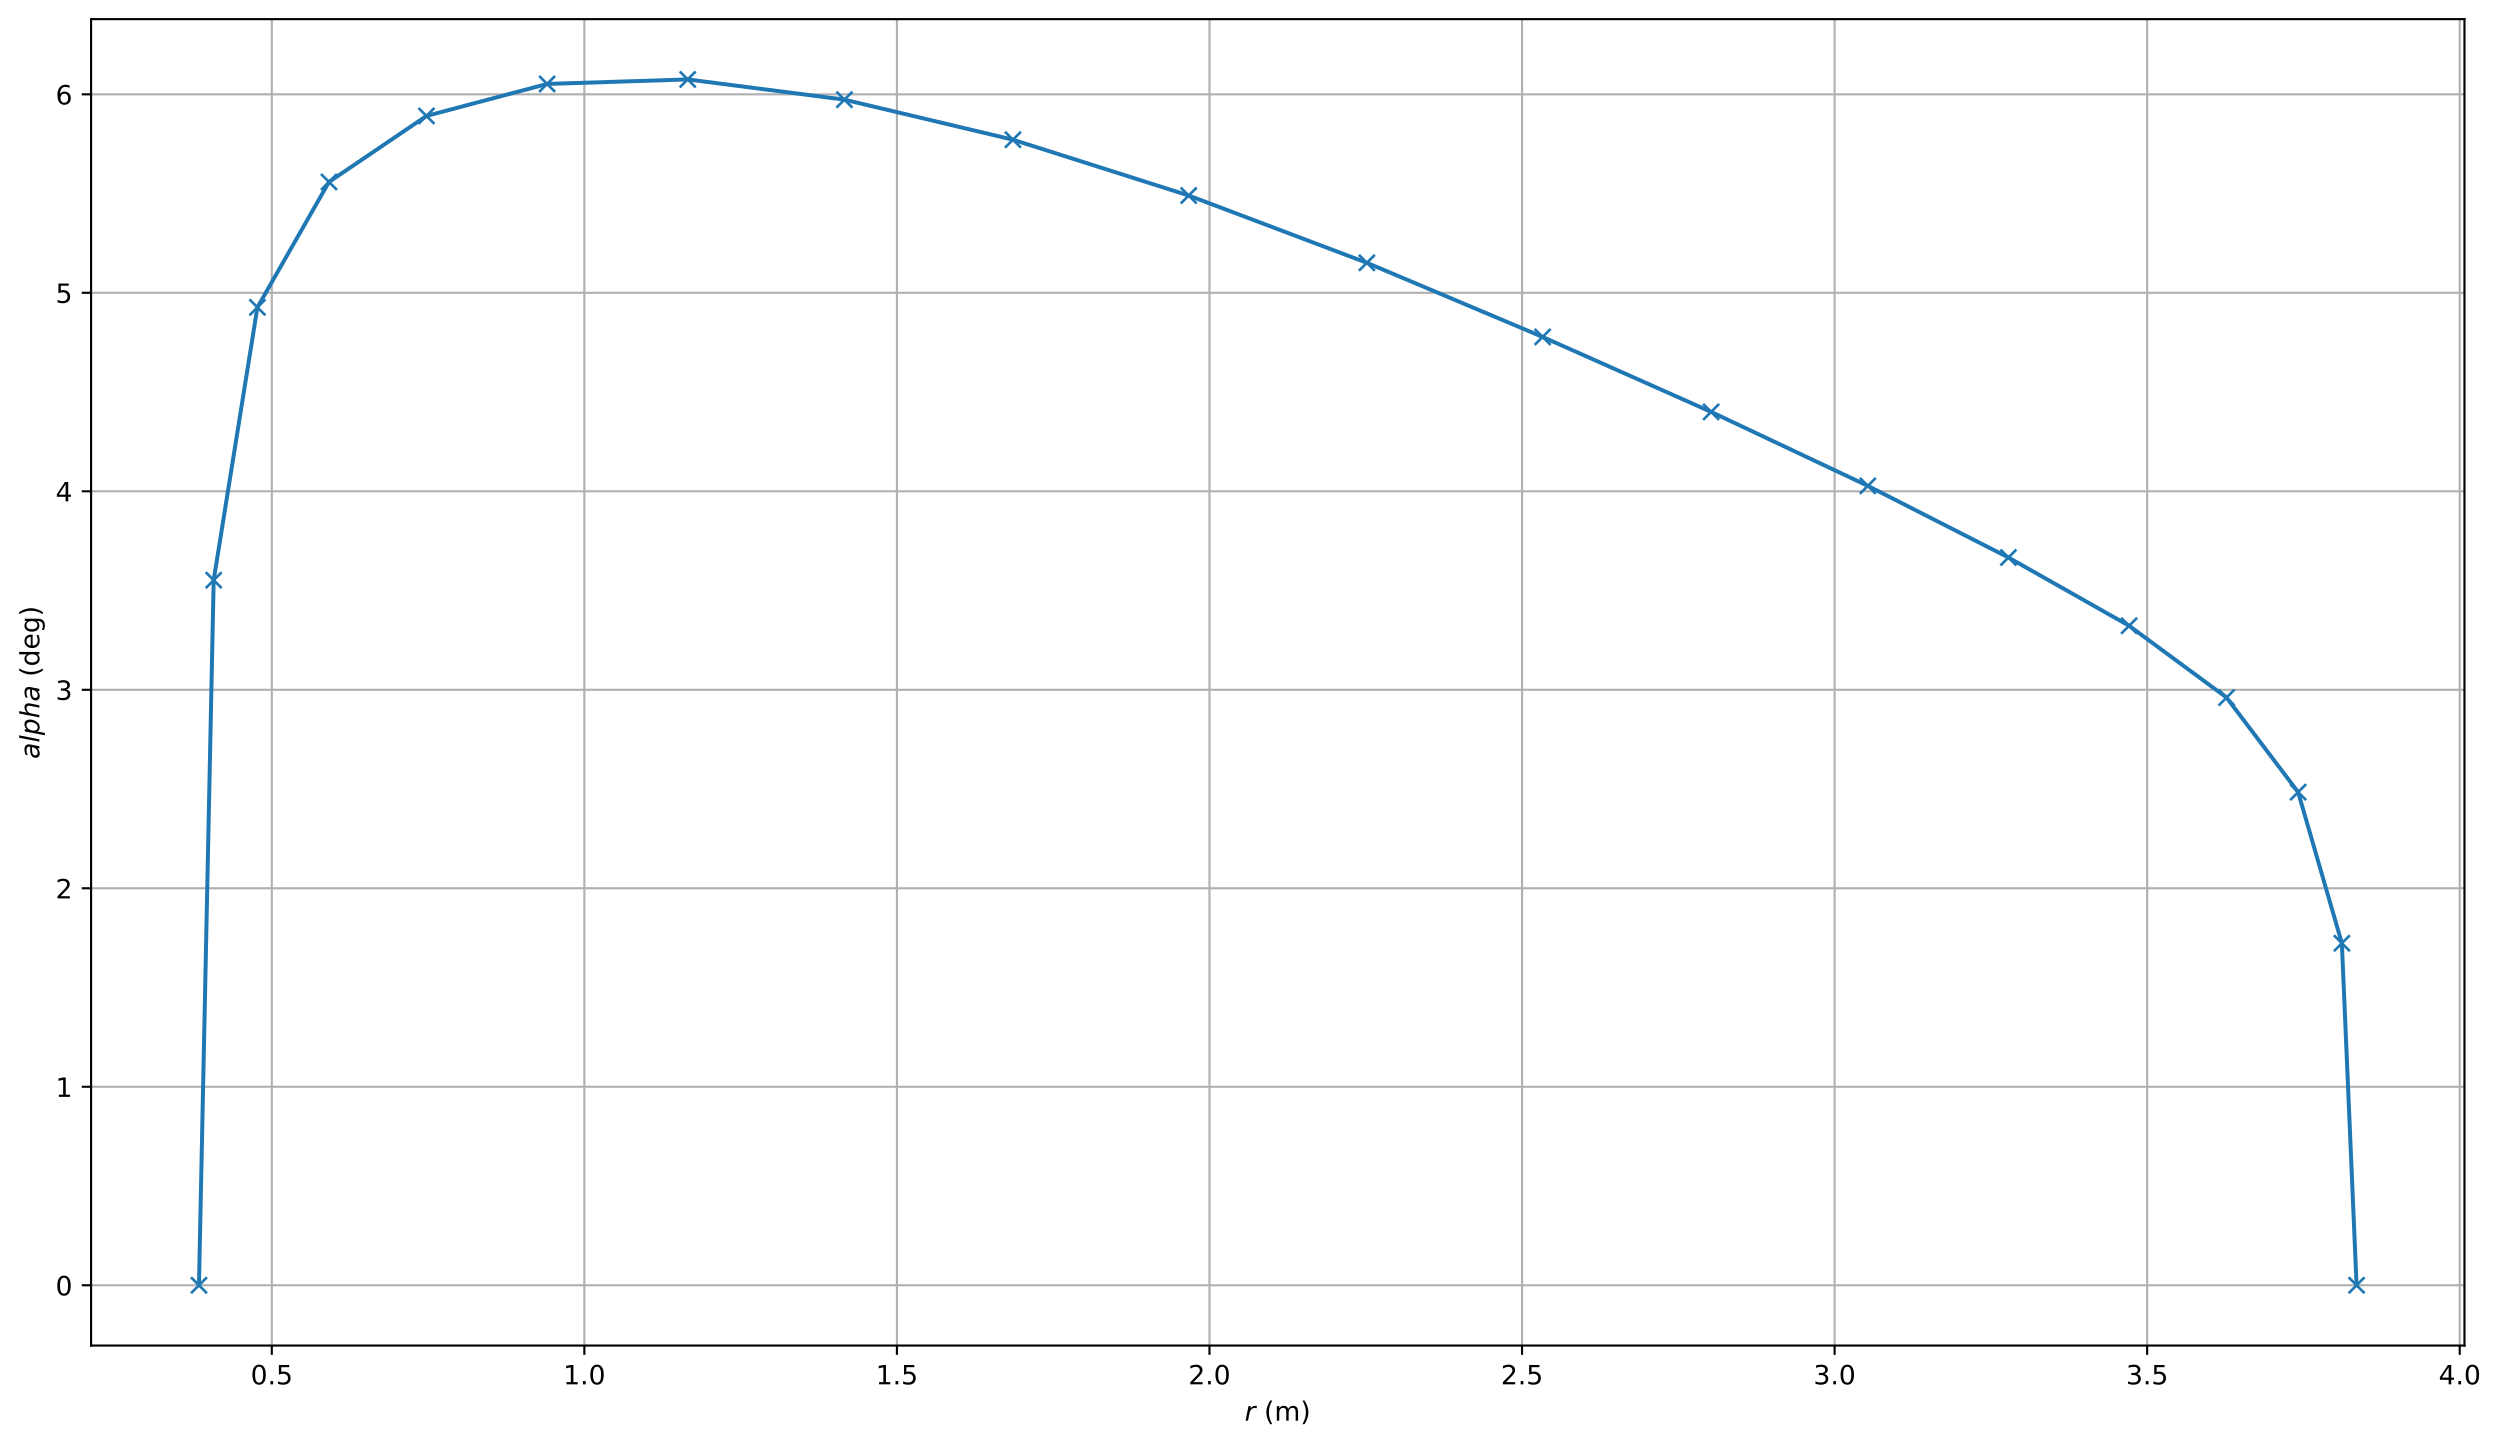
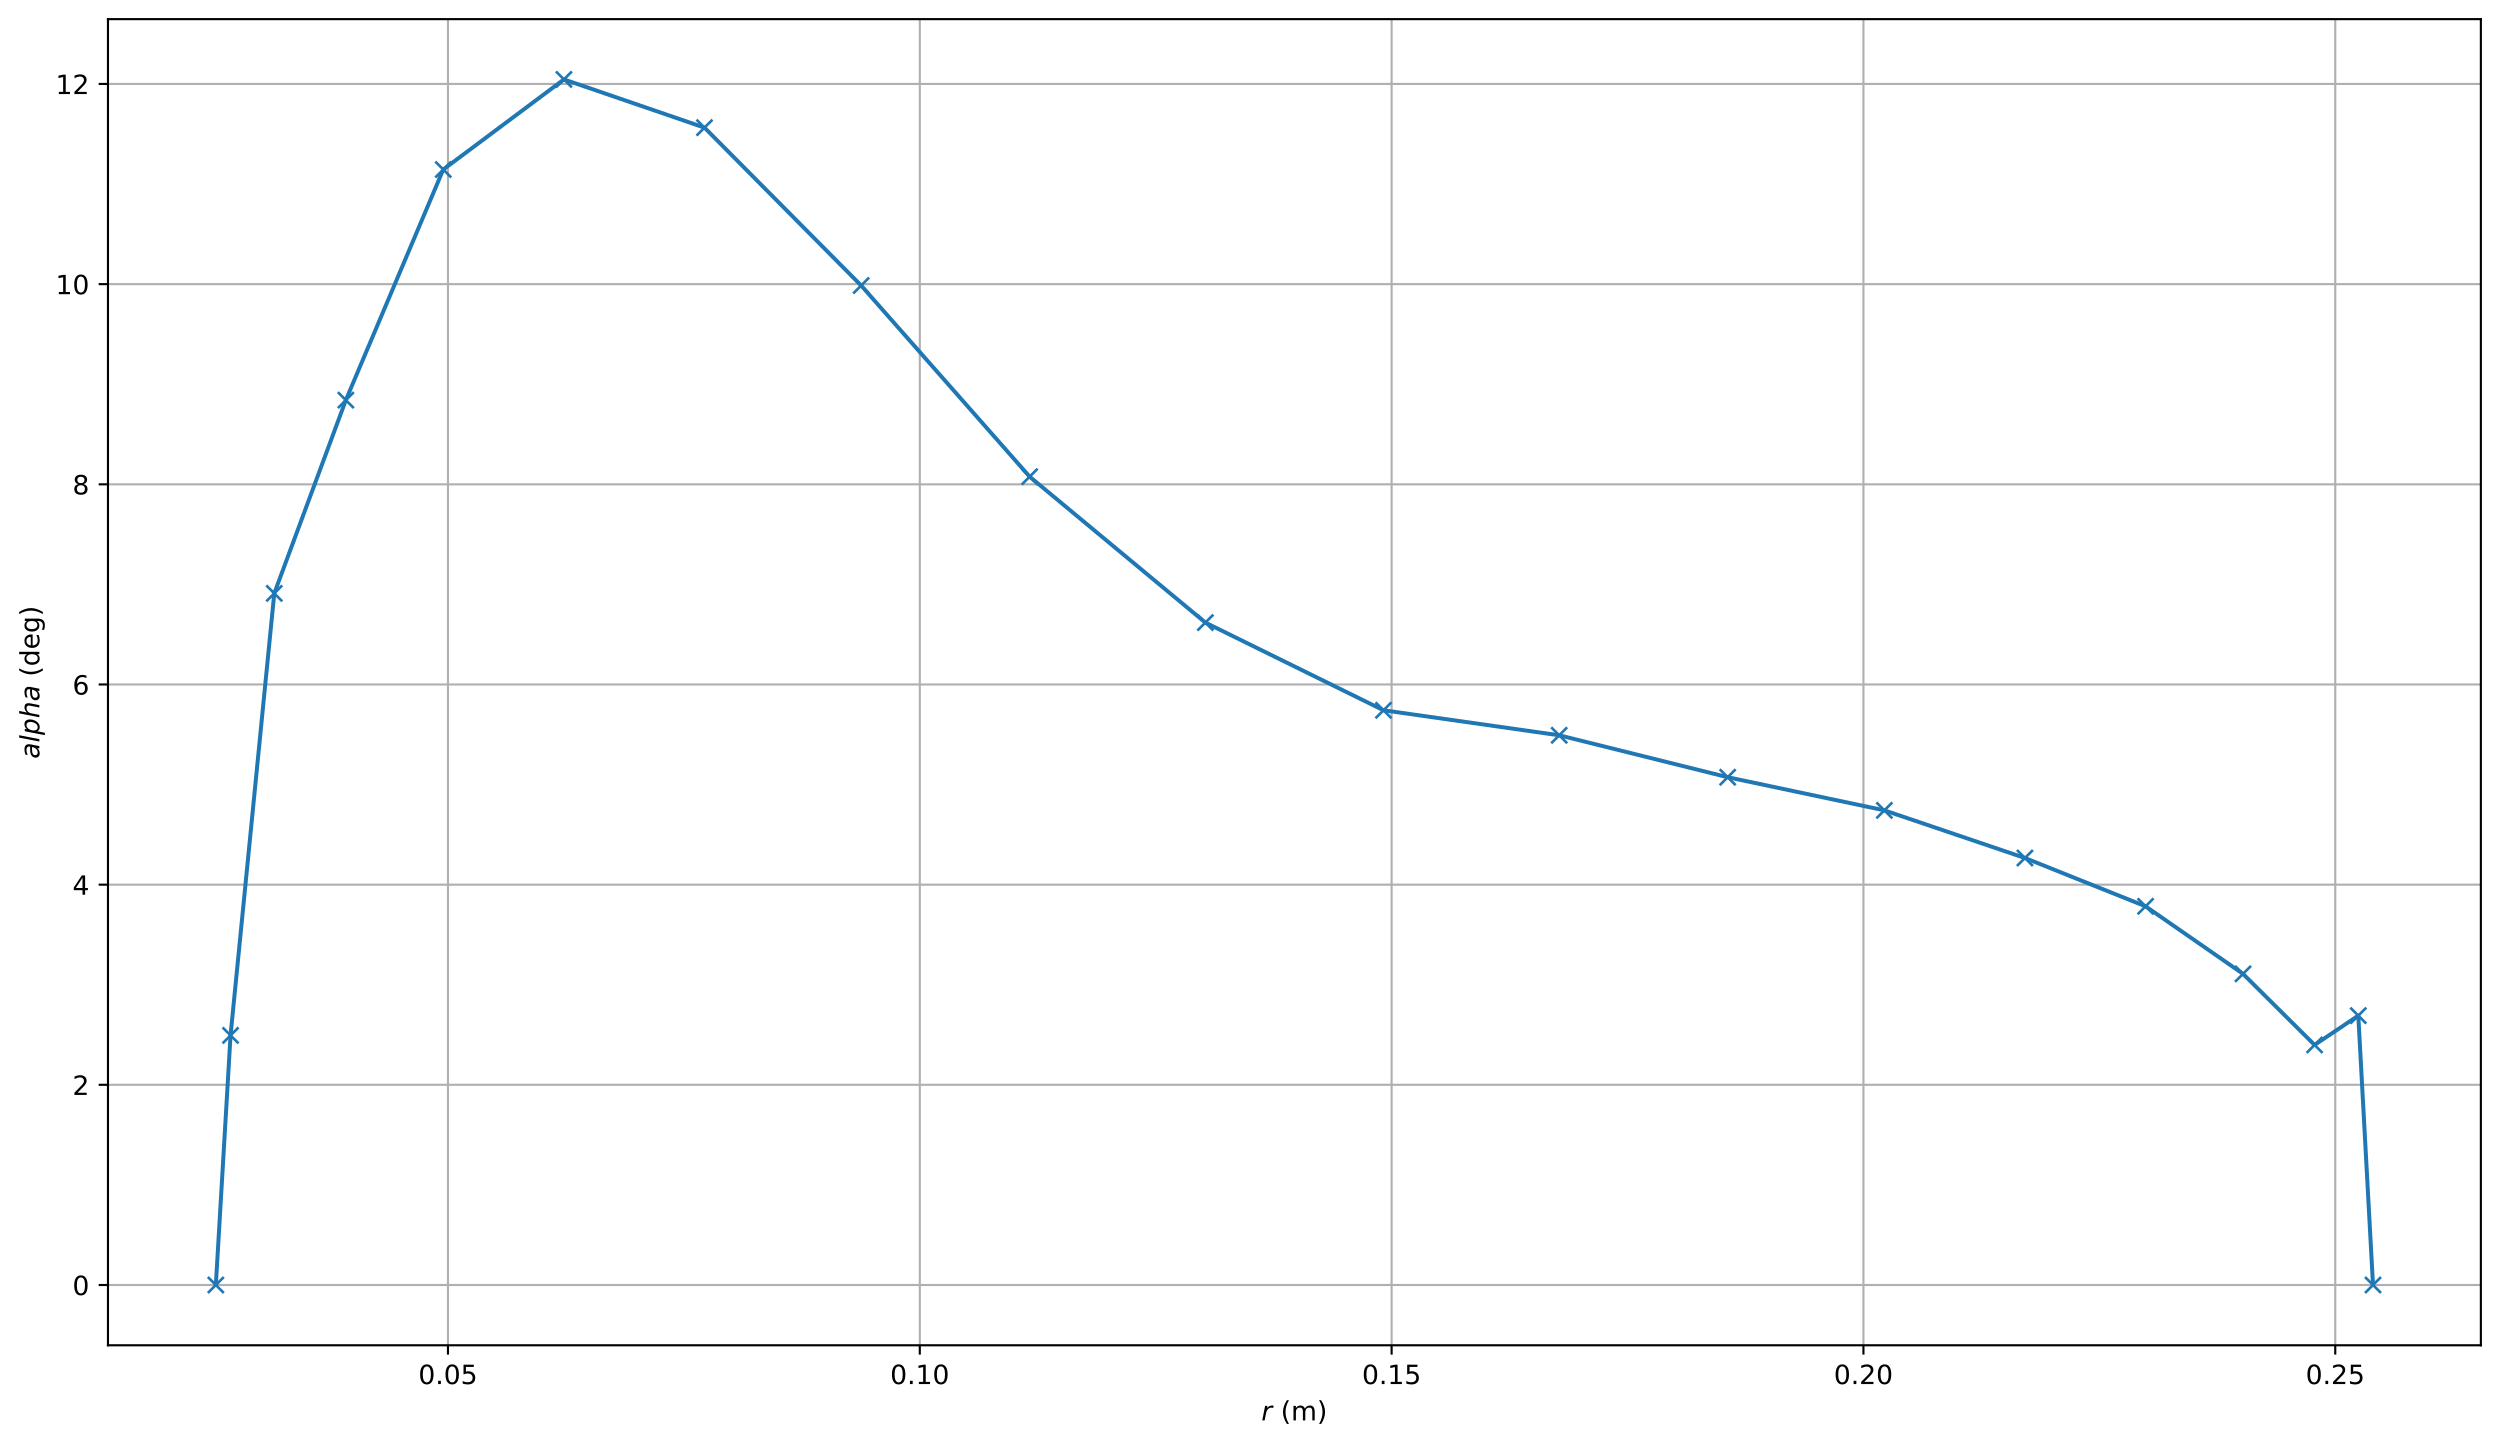
- <svg xmlns="http://www.w3.org/2000/svg" xmlns:xlink="http://www.w3.org/1999/xlink" width="940.433pt" height="543.716pt" viewBox="0 0 940.433 543.716" version="1.1">
+ <svg xmlns="http://www.w3.org/2000/svg" xmlns:xlink="http://www.w3.org/1999/xlink" width="940.625pt" height="543.716pt" viewBox="0 0 940.625 543.716" version="1.1">
  <defs>
    <style type="text/css">*{stroke-linejoin: round; stroke-linecap: butt}</style>
  </defs>
  <g id="figure_1">
    <g id="patch_1">
-       <path d="M 0 543.716  L 940.433 543.716  L 940.433 0  L 0 0  L 0 543.716  z " style="fill: none" />
+       <path d="M 0 543.716  L 940.625 543.716  L 940.625 0  L 0 0  L 0 543.716  z " style="fill: none" />
    </g>
    <g id="axes_1">
      <g id="patch_2">
-         <path d="M 34.263 506.16  L 927.062 506.16  L 927.062 7.2  L 34.263 7.2  L 34.263 506.16  z " style="fill: none" />
+         <path d="M 40.625 506.16  L 933.425 506.16  L 933.425 7.2  L 40.625 7.2  L 40.625 506.16  z " style="fill: none" />
      </g>
      <g id="matplotlib.axis_1">
        <g id="xtick_1">
          <g id="line2d_1">
-             <path d="M 102.24 506.16  L 102.24 7.2  " clip-path="url(#p310298eb0e)" style="fill: none; stroke: #b0b0b0; stroke-width: 0.8; stroke-linecap: square" />
+             <path d="M 168.548 506.16  L 168.548 7.2  " clip-path="url(#pba6131709f)" style="fill: none; stroke: #b0b0b0; stroke-width: 0.8; stroke-linecap: square" />
          </g>
          <g id="line2d_2">
            <defs>
-               <path id="mc822ab3783" d="M 0 0  L 0 3.5  " style="stroke: #000000; stroke-width: 0.8" />
+               <path id="m67dbe58f66" d="M 0 0  L 0 3.5  " style="stroke: #000000; stroke-width: 0.8" />
            </defs>
            <g>
-               <use xlink:href="#mc822ab3783" x="102.24" y="506.16" style="stroke: #000000; stroke-width: 0.8" />
+               <use xlink:href="#m67dbe58f66" x="168.548" y="506.16" style="stroke: #000000; stroke-width: 0.8" />
            </g>
          </g>
          <g id="text_1">
-             <g transform="translate(94.28827 520.7584) scale(0.1 -0.1)">
+             <g transform="translate(157.4155 520.7584) scale(0.1 -0.1)">
              <defs>
                <path id="DejaVuSans-30" d="M 2034 4250  Q 1547 4250 1301 3770  Q 1056 3291 1056 2328  Q 1056 1369 1301 889  Q 1547 409 2034 409  Q 2525 409 2770 889  Q 3016 1369 3016 2328  Q 3016 3291 2770 3770  Q 2525 4250 2034 4250  z M 2034 4750  Q 2819 4750 3233 4129  Q 3647 3509 3647 2328  Q 3647 1150 3233 529  Q 2819 -91 2034 -91  Q 1250 -91 836 529  Q 422 1150 422 2328  Q 422 3509 836 4129  Q 1250 4750 2034 4750  z " transform="scale(0.015625)" />
                <path id="DejaVuSans-2e" d="M 684 794  L 1344 794  L 1344 0  L 684 0  L 684 794  z " transform="scale(0.015625)" />
                <path id="DejaVuSans-35" d="M 691 4666  L 3169 4666  L 3169 4134  L 1269 4134  L 1269 2991  Q 1406 3038 1543 3061  Q 1681 3084 1819 3084  Q 2600 3084 3056 2656  Q 3513 2228 3513 1497  Q 3513 744 3044 326  Q 2575 -91 1722 -91  Q 1428 -91 1123 -41  Q 819 9 494 109  L 494 744  Q 775 591 1075 516  Q 1375 441 1709 441  Q 2250 441 2565 725  Q 2881 1009 2881 1497  Q 2881 1984 2565 2268  Q 2250 2553 1709 2553  Q 1456 2553 1204 2497  Q 953 2441 691 2322  L 691 4666  z " transform="scale(0.015625)" />
              </defs>
              <use xlink:href="#DejaVuSans-30" />
              <use xlink:href="#DejaVuSans-2e" transform="translate(63.62305 0)" />
-               <use xlink:href="#DejaVuSans-35" transform="translate(95.41016 0)" />
+               <use xlink:href="#DejaVuSans-30" transform="translate(95.41016 0)" />
+               <use xlink:href="#DejaVuSans-35" transform="translate(159.0332 0)" />
            </g>
          </g>
        </g>
        <g id="xtick_2">
          <g id="line2d_3">
-             <path d="M 219.817 506.16  L 219.817 7.2  " clip-path="url(#p310298eb0e)" style="fill: none; stroke: #b0b0b0; stroke-width: 0.8; stroke-linecap: square" />
+             <path d="M 346.072 506.16  L 346.072 7.2  " clip-path="url(#pba6131709f)" style="fill: none; stroke: #b0b0b0; stroke-width: 0.8; stroke-linecap: square" />
          </g>
          <g id="line2d_4">
            <g>
-               <use xlink:href="#mc822ab3783" x="219.817" y="506.16" style="stroke: #000000; stroke-width: 0.8" />
+               <use xlink:href="#m67dbe58f66" x="346.072" y="506.16" style="stroke: #000000; stroke-width: 0.8" />
            </g>
          </g>
          <g id="text_2">
-             <g transform="translate(211.8656 520.7584) scale(0.1 -0.1)">
+             <g transform="translate(334.9387 520.7584) scale(0.1 -0.1)">
              <defs>
                <path id="DejaVuSans-31" d="M 794 531  L 1825 531  L 1825 4091  L 703 3866  L 703 4441  L 1819 4666  L 2450 4666  L 2450 531  L 3481 531  L 3481 0  L 794 0  L 794 531  z " transform="scale(0.015625)" />
              </defs>
-               <use xlink:href="#DejaVuSans-31" />
-               <use xlink:href="#DejaVuSans-2e" transform="translate(63.62305 0)" />
-               <use xlink:href="#DejaVuSans-30" transform="translate(95.41016 0)" />
+               <use xlink:href="#DejaVuSans-30" />
+               <use xlink:href="#DejaVuSans-2e" transform="translate(63.62305 0)" />
+               <use xlink:href="#DejaVuSans-31" transform="translate(95.41016 0)" />
+               <use xlink:href="#DejaVuSans-30" transform="translate(159.0332 0)" />
            </g>
          </g>
        </g>
        <g id="xtick_3">
          <g id="line2d_5">
-             <path d="M 337.395 506.16  L 337.395 7.2  " clip-path="url(#p310298eb0e)" style="fill: none; stroke: #b0b0b0; stroke-width: 0.8; stroke-linecap: square" />
+             <path d="M 523.595 506.16  L 523.595 7.2  " clip-path="url(#pba6131709f)" style="fill: none; stroke: #b0b0b0; stroke-width: 0.8; stroke-linecap: square" />
          </g>
          <g id="line2d_6">
            <g>
-               <use xlink:href="#mc822ab3783" x="337.395" y="506.16" style="stroke: #000000; stroke-width: 0.8" />
+               <use xlink:href="#m67dbe58f66" x="523.595" y="506.16" style="stroke: #000000; stroke-width: 0.8" />
            </g>
          </g>
          <g id="text_3">
-             <g transform="translate(329.443 520.7584) scale(0.1 -0.1)">
-               <use xlink:href="#DejaVuSans-31" />
-               <use xlink:href="#DejaVuSans-2e" transform="translate(63.62305 0)" />
-               <use xlink:href="#DejaVuSans-35" transform="translate(95.41016 0)" />
+             <g transform="translate(512.462 520.7584) scale(0.1 -0.1)">
+               <use xlink:href="#DejaVuSans-30" />
+               <use xlink:href="#DejaVuSans-2e" transform="translate(63.62305 0)" />
+               <use xlink:href="#DejaVuSans-31" transform="translate(95.41016 0)" />
+               <use xlink:href="#DejaVuSans-35" transform="translate(159.0332 0)" />
            </g>
          </g>
        </g>
        <g id="xtick_4">
          <g id="line2d_7">
-             <path d="M 454.972 506.16  L 454.972 7.2  " clip-path="url(#p310298eb0e)" style="fill: none; stroke: #b0b0b0; stroke-width: 0.8; stroke-linecap: square" />
+             <path d="M 701.118 506.16  L 701.118 7.2  " clip-path="url(#pba6131709f)" style="fill: none; stroke: #b0b0b0; stroke-width: 0.8; stroke-linecap: square" />
          </g>
          <g id="line2d_8">
            <g>
-               <use xlink:href="#mc822ab3783" x="454.972" y="506.16" style="stroke: #000000; stroke-width: 0.8" />
+               <use xlink:href="#m67dbe58f66" x="701.118" y="506.16" style="stroke: #000000; stroke-width: 0.8" />
            </g>
          </g>
          <g id="text_4">
-             <g transform="translate(447.0203 520.7584) scale(0.1 -0.1)">
+             <g transform="translate(689.9852 520.7584) scale(0.1 -0.1)">
              <defs>
                <path id="DejaVuSans-32" d="M 1228 531  L 3431 531  L 3431 0  L 469 0  L 469 531  Q 828 903 1448 1529  Q 2069 2156 2228 2338  Q 2531 2678 2651 2914  Q 2772 3150 2772 3378  Q 2772 3750 2511 3984  Q 2250 4219 1831 4219  Q 1534 4219 1204 4116  Q 875 4013 500 3803  L 500 4441  Q 881 4594 1212 4672  Q 1544 4750 1819 4750  Q 2544 4750 2975 4387  Q 3406 4025 3406 3419  Q 3406 3131 3298 2873  Q 3191 2616 2906 2266  Q 2828 2175 2409 1742  Q 1991 1309 1228 531  z " transform="scale(0.015625)" />
              </defs>
-               <use xlink:href="#DejaVuSans-32" />
-               <use xlink:href="#DejaVuSans-2e" transform="translate(63.62305 0)" />
-               <use xlink:href="#DejaVuSans-30" transform="translate(95.41016 0)" />
+               <use xlink:href="#DejaVuSans-30" />
+               <use xlink:href="#DejaVuSans-2e" transform="translate(63.62305 0)" />
+               <use xlink:href="#DejaVuSans-32" transform="translate(95.41016 0)" />
+               <use xlink:href="#DejaVuSans-30" transform="translate(159.0332 0)" />
            </g>
          </g>
        </g>
        <g id="xtick_5">
          <g id="line2d_9">
-             <path d="M 572.549 506.16  L 572.549 7.2  " clip-path="url(#p310298eb0e)" style="fill: none; stroke: #b0b0b0; stroke-width: 0.8; stroke-linecap: square" />
+             <path d="M 878.641 506.16  L 878.641 7.2  " clip-path="url(#pba6131709f)" style="fill: none; stroke: #b0b0b0; stroke-width: 0.8; stroke-linecap: square" />
          </g>
          <g id="line2d_10">
            <g>
-               <use xlink:href="#mc822ab3783" x="572.549" y="506.16" style="stroke: #000000; stroke-width: 0.8" />
+               <use xlink:href="#m67dbe58f66" x="878.641" y="506.16" style="stroke: #000000; stroke-width: 0.8" />
            </g>
          </g>
          <g id="text_5">
-             <g transform="translate(564.5976 520.7584) scale(0.1 -0.1)">
-               <use xlink:href="#DejaVuSans-32" />
-               <use xlink:href="#DejaVuSans-2e" transform="translate(63.62305 0)" />
-               <use xlink:href="#DejaVuSans-35" transform="translate(95.41016 0)" />
-             </g>
-           </g>
-         </g>
-         <g id="xtick_6">
-           <g id="line2d_11">
-             <path d="M 690.127 506.16  L 690.127 7.2  " clip-path="url(#p310298eb0e)" style="fill: none; stroke: #b0b0b0; stroke-width: 0.8; stroke-linecap: square" />
-           </g>
-           <g id="line2d_12">
-             <g>
-               <use xlink:href="#mc822ab3783" x="690.127" y="506.16" style="stroke: #000000; stroke-width: 0.8" />
-             </g>
-           </g>
-           <g id="text_6">
-             <g transform="translate(682.175 520.7584) scale(0.1 -0.1)">
-               <defs>
-                 <path id="DejaVuSans-33" d="M 2597 2516  Q 3050 2419 3304 2112  Q 3559 1806 3559 1356  Q 3559 666 3084 287  Q 2609 -91 1734 -91  Q 1441 -91 1130 -33  Q 819 25 488 141  L 488 750  Q 750 597 1062 519  Q 1375 441 1716 441  Q 2309 441 2620 675  Q 2931 909 2931 1356  Q 2931 1769 2642 2001  Q 2353 2234 1838 2234  L 1294 2234  L 1294 2753  L 1863 2753  Q 2328 2753 2575 2939  Q 2822 3125 2822 3475  Q 2822 3834 2567 4026  Q 2313 4219 1838 4219  Q 1578 4219 1281 4162  Q 984 4106 628 3988  L 628 4550  Q 988 4650 1302 4700  Q 1616 4750 1894 4750  Q 2613 4750 3031 4423  Q 3450 4097 3450 3541  Q 3450 3153 3228 2886  Q 3006 2619 2597 2516  z " transform="scale(0.015625)" />
-               </defs>
-               <use xlink:href="#DejaVuSans-33" />
-               <use xlink:href="#DejaVuSans-2e" transform="translate(63.62305 0)" />
-               <use xlink:href="#DejaVuSans-30" transform="translate(95.41016 0)" />
-             </g>
-           </g>
-         </g>
-         <g id="xtick_7">
-           <g id="line2d_13">
-             <path d="M 807.704 506.16  L 807.704 7.2  " clip-path="url(#p310298eb0e)" style="fill: none; stroke: #b0b0b0; stroke-width: 0.8; stroke-linecap: square" />
-           </g>
-           <g id="line2d_14">
-             <g>
-               <use xlink:href="#mc822ab3783" x="807.704" y="506.16" style="stroke: #000000; stroke-width: 0.8" />
-             </g>
-           </g>
-           <g id="text_7">
-             <g transform="translate(799.7523 520.7584) scale(0.1 -0.1)">
-               <use xlink:href="#DejaVuSans-33" />
-               <use xlink:href="#DejaVuSans-2e" transform="translate(63.62305 0)" />
-               <use xlink:href="#DejaVuSans-35" transform="translate(95.41016 0)" />
-             </g>
-           </g>
-         </g>
-         <g id="xtick_8">
-           <g id="line2d_15">
-             <path d="M 925.281 506.16  L 925.281 7.2  " clip-path="url(#p310298eb0e)" style="fill: none; stroke: #b0b0b0; stroke-width: 0.8; stroke-linecap: square" />
-           </g>
-           <g id="line2d_16">
-             <g>
-               <use xlink:href="#mc822ab3783" x="925.281" y="506.16" style="stroke: #000000; stroke-width: 0.8" />
-             </g>
-           </g>
-           <g id="text_8">
-             <g transform="translate(917.3296 520.7584) scale(0.1 -0.1)">
-               <defs>
-                 <path id="DejaVuSans-34" d="M 2419 4116  L 825 1625  L 2419 1625  L 2419 4116  z M 2253 4666  L 3047 4666  L 3047 1625  L 3713 1625  L 3713 1100  L 3047 1100  L 3047 0  L 2419 0  L 2419 1100  L 313 1100  L 313 1709  L 2253 4666  z " transform="scale(0.015625)" />
-               </defs>
-               <use xlink:href="#DejaVuSans-34" />
-               <use xlink:href="#DejaVuSans-2e" transform="translate(63.62305 0)" />
-               <use xlink:href="#DejaVuSans-30" transform="translate(95.41016 0)" />
-             </g>
-           </g>
-         </g>
-         <g id="text_9">
-           <g transform="translate(468.2125 534.4366) scale(0.1 -0.1)">
+             <g transform="translate(867.5085 520.7584) scale(0.1 -0.1)">
+               <use xlink:href="#DejaVuSans-30" />
+               <use xlink:href="#DejaVuSans-2e" transform="translate(63.62305 0)" />
+               <use xlink:href="#DejaVuSans-32" transform="translate(95.41016 0)" />
+               <use xlink:href="#DejaVuSans-35" transform="translate(159.0332 0)" />
+             </g>
+           </g>
+         </g>
+         <g id="text_6">
+           <g transform="translate(474.575 534.4366) scale(0.1 -0.1)">
            <defs>
              <path id="DejaVuSans-Oblique-72" d="M 2853 2969  Q 2766 3016 2653 3041  Q 2541 3066 2413 3066  Q 1953 3066 1609 2717  Q 1266 2369 1153 1784  L 800 0  L 225 0  L 909 3500  L 1484 3500  L 1375 2956  Q 1603 3259 1920 3421  Q 2238 3584 2597 3584  Q 2691 3584 2781 3573  Q 2872 3563 2963 3538  L 2853 2969  z " transform="scale(0.015625)" />
              <path id="DejaVuSans-20" transform="scale(0.015625)" />
              <path id="DejaVuSans-28" d="M 1984 4856  Q 1566 4138 1362 3434  Q 1159 2731 1159 2009  Q 1159 1288 1364 580  Q 1569 -128 1984 -844  L 1484 -844  Q 1016 -109 783 600  Q 550 1309 550 2009  Q 550 2706 781 3412  Q 1013 4119 1484 4856  L 1984 4856  z " transform="scale(0.015625)" />
              <path id="DejaVuSans-6d" d="M 3328 2828  Q 3544 3216 3844 3400  Q 4144 3584 4550 3584  Q 5097 3584 5394 3201  Q 5691 2819 5691 2113  L 5691 0  L 5113 0  L 5113 2094  Q 5113 2597 4934 2840  Q 4756 3084 4391 3084  Q 3944 3084 3684 2787  Q 3425 2491 3425 1978  L 3425 0  L 2847 0  L 2847 2094  Q 2847 2600 2669 2842  Q 2491 3084 2119 3084  Q 1678 3084 1418 2786  Q 1159 2488 1159 1978  L 1159 0  L 581 0  L 581 3500  L 1159 3500  L 1159 2956  Q 1356 3278 1631 3431  Q 1906 3584 2284 3584  Q 2666 3584 2933 3390  Q 3200 3197 3328 2828  z " transform="scale(0.015625)" />
              <path id="DejaVuSans-29" d="M 513 4856  L 1013 4856  Q 1481 4119 1714 3412  Q 1947 2706 1947 2009  Q 1947 1309 1714 600  Q 1481 -109 1013 -844  L 513 -844  Q 928 -128 1133 580  Q 1338 1288 1338 2009  Q 1338 2731 1133 3434  Q 928 4138 513 4856  z " transform="scale(0.015625)" />
            </defs>
            <use xlink:href="#DejaVuSans-Oblique-72" transform="translate(0 0.125)" />
            <use xlink:href="#DejaVuSans-20" transform="translate(41.11328 0.125)" />
            <use xlink:href="#DejaVuSans-28" transform="translate(72.90039 0.125)" />
            <use xlink:href="#DejaVuSans-6d" transform="translate(111.9141 0.125)" />
            <use xlink:href="#DejaVuSans-29" transform="translate(209.3262 0.125)" />
          </g>
        </g>
      </g>
      <g id="matplotlib.axis_2">
        <g id="ytick_1">
+           <g id="line2d_11">
+             <path d="M 40.625 483.48  L 933.425 483.48  " clip-path="url(#pba6131709f)" style="fill: none; stroke: #b0b0b0; stroke-width: 0.8; stroke-linecap: square" />
+           </g>
+           <g id="line2d_12">
+             <defs>
+               <path id="mb7a1005bd8" d="M 0 0  L -3.5 0  " style="stroke: #000000; stroke-width: 0.8" />
+             </defs>
+             <g>
+               <use xlink:href="#mb7a1005bd8" x="40.625" y="483.48" style="stroke: #000000; stroke-width: 0.8" />
+             </g>
+           </g>
+           <g id="text_7">
+             <g transform="translate(27.2625 487.2792) scale(0.1 -0.1)">
+               <use xlink:href="#DejaVuSans-30" />
+             </g>
+           </g>
+         </g>
+         <g id="ytick_2">
+           <g id="line2d_13">
+             <path d="M 40.625 408.165  L 933.425 408.165  " clip-path="url(#pba6131709f)" style="fill: none; stroke: #b0b0b0; stroke-width: 0.8; stroke-linecap: square" />
+           </g>
+           <g id="line2d_14">
+             <g>
+               <use xlink:href="#mb7a1005bd8" x="40.625" y="408.165" style="stroke: #000000; stroke-width: 0.8" />
+             </g>
+           </g>
+           <g id="text_8">
+             <g transform="translate(27.2625 411.9642) scale(0.1 -0.1)">
+               <use xlink:href="#DejaVuSans-32" />
+             </g>
+           </g>
+         </g>
+         <g id="ytick_3">
+           <g id="line2d_15">
+             <path d="M 40.625 332.85  L 933.425 332.85  " clip-path="url(#pba6131709f)" style="fill: none; stroke: #b0b0b0; stroke-width: 0.8; stroke-linecap: square" />
+           </g>
+           <g id="line2d_16">
+             <g>
+               <use xlink:href="#mb7a1005bd8" x="40.625" y="332.85" style="stroke: #000000; stroke-width: 0.8" />
+             </g>
+           </g>
+           <g id="text_9">
+             <g transform="translate(27.2625 336.6492) scale(0.1 -0.1)">
+               <defs>
+                 <path id="DejaVuSans-34" d="M 2419 4116  L 825 1625  L 2419 1625  L 2419 4116  z M 2253 4666  L 3047 4666  L 3047 1625  L 3713 1625  L 3713 1100  L 3047 1100  L 3047 0  L 2419 0  L 2419 1100  L 313 1100  L 313 1709  L 2253 4666  z " transform="scale(0.015625)" />
+               </defs>
+               <use xlink:href="#DejaVuSans-34" />
+             </g>
+           </g>
+         </g>
+         <g id="ytick_4">
          <g id="line2d_17">
-             <path d="M 34.263 483.48  L 927.062 483.48  " clip-path="url(#p310298eb0e)" style="fill: none; stroke: #b0b0b0; stroke-width: 0.8; stroke-linecap: square" />
+             <path d="M 40.625 257.535  L 933.425 257.535  " clip-path="url(#pba6131709f)" style="fill: none; stroke: #b0b0b0; stroke-width: 0.8; stroke-linecap: square" />
          </g>
          <g id="line2d_18">
-             <defs>
-               <path id="m1110b50f59" d="M 0 0  L -3.5 0  " style="stroke: #000000; stroke-width: 0.8" />
-             </defs>
-             <g>
-               <use xlink:href="#m1110b50f59" x="34.263" y="483.48" style="stroke: #000000; stroke-width: 0.8" />
+             <g>
+               <use xlink:href="#mb7a1005bd8" x="40.625" y="257.535" style="stroke: #000000; stroke-width: 0.8" />
            </g>
          </g>
          <g id="text_10">
-             <g transform="translate(20.9 487.2792) scale(0.1 -0.1)">
-               <use xlink:href="#DejaVuSans-30" />
-             </g>
-           </g>
-         </g>
-         <g id="ytick_2">
+             <g transform="translate(27.2625 261.3343) scale(0.1 -0.1)">
+               <defs>
+                 <path id="DejaVuSans-36" d="M 2113 2584  Q 1688 2584 1439 2293  Q 1191 2003 1191 1497  Q 1191 994 1439 701  Q 1688 409 2113 409  Q 2538 409 2786 701  Q 3034 994 3034 1497  Q 3034 2003 2786 2293  Q 2538 2584 2113 2584  z M 3366 4563  L 3366 3988  Q 3128 4100 2886 4159  Q 2644 4219 2406 4219  Q 1781 4219 1451 3797  Q 1122 3375 1075 2522  Q 1259 2794 1537 2939  Q 1816 3084 2150 3084  Q 2853 3084 3261 2657  Q 3669 2231 3669 1497  Q 3669 778 3244 343  Q 2819 -91 2113 -91  Q 1303 -91 875 529  Q 447 1150 447 2328  Q 447 3434 972 4092  Q 1497 4750 2381 4750  Q 2619 4750 2861 4703  Q 3103 4656 3366 4563  z " transform="scale(0.015625)" />
+               </defs>
+               <use xlink:href="#DejaVuSans-36" />
+             </g>
+           </g>
+         </g>
+         <g id="ytick_5">
          <g id="line2d_19">
-             <path d="M 34.263 408.813  L 927.062 408.813  " clip-path="url(#p310298eb0e)" style="fill: none; stroke: #b0b0b0; stroke-width: 0.8; stroke-linecap: square" />
+             <path d="M 40.625 182.22  L 933.425 182.22  " clip-path="url(#pba6131709f)" style="fill: none; stroke: #b0b0b0; stroke-width: 0.8; stroke-linecap: square" />
          </g>
          <g id="line2d_20">
            <g>
-               <use xlink:href="#m1110b50f59" x="34.263" y="408.813" style="stroke: #000000; stroke-width: 0.8" />
+               <use xlink:href="#mb7a1005bd8" x="40.625" y="182.22" style="stroke: #000000; stroke-width: 0.8" />
            </g>
          </g>
          <g id="text_11">
-             <g transform="translate(20.9 412.6121) scale(0.1 -0.1)">
+             <g transform="translate(27.2625 186.0193) scale(0.1 -0.1)">
+               <defs>
+                 <path id="DejaVuSans-38" d="M 2034 2216  Q 1584 2216 1326 1975  Q 1069 1734 1069 1313  Q 1069 891 1326 650  Q 1584 409 2034 409  Q 2484 409 2743 651  Q 3003 894 3003 1313  Q 3003 1734 2745 1975  Q 2488 2216 2034 2216  z M 1403 2484  Q 997 2584 770 2862  Q 544 3141 544 3541  Q 544 4100 942 4425  Q 1341 4750 2034 4750  Q 2731 4750 3128 4425  Q 3525 4100 3525 3541  Q 3525 3141 3298 2862  Q 3072 2584 2669 2484  Q 3125 2378 3379 2068  Q 3634 1759 3634 1313  Q 3634 634 3220 271  Q 2806 -91 2034 -91  Q 1263 -91 848 271  Q 434 634 434 1313  Q 434 1759 690 2068  Q 947 2378 1403 2484  z M 1172 3481  Q 1172 3119 1398 2916  Q 1625 2713 2034 2713  Q 2441 2713 2670 2916  Q 2900 3119 2900 3481  Q 2900 3844 2670 4047  Q 2441 4250 2034 4250  Q 1625 4250 1398 4047  Q 1172 3844 1172 3481  z " transform="scale(0.015625)" />
+               </defs>
+               <use xlink:href="#DejaVuSans-38" />
+             </g>
+           </g>
+         </g>
+         <g id="ytick_6">
+           <g id="line2d_21">
+             <path d="M 40.625 106.905  L 933.425 106.905  " clip-path="url(#pba6131709f)" style="fill: none; stroke: #b0b0b0; stroke-width: 0.8; stroke-linecap: square" />
+           </g>
+           <g id="line2d_22">
+             <g>
+               <use xlink:href="#mb7a1005bd8" x="40.625" y="106.905" style="stroke: #000000; stroke-width: 0.8" />
+             </g>
+           </g>
+           <g id="text_12">
+             <g transform="translate(20.9 110.7043) scale(0.1 -0.1)">
              <use xlink:href="#DejaVuSans-31" />
-             </g>
-           </g>
-         </g>
-         <g id="ytick_3">
-           <g id="line2d_21">
-             <path d="M 34.263 334.146  L 927.062 334.146  " clip-path="url(#p310298eb0e)" style="fill: none; stroke: #b0b0b0; stroke-width: 0.8; stroke-linecap: square" />
-           </g>
-           <g id="line2d_22">
-             <g>
-               <use xlink:href="#m1110b50f59" x="34.263" y="334.146" style="stroke: #000000; stroke-width: 0.8" />
-             </g>
-           </g>
-           <g id="text_12">
-             <g transform="translate(20.9 337.945) scale(0.1 -0.1)">
-               <use xlink:href="#DejaVuSans-32" />
-             </g>
-           </g>
-         </g>
-         <g id="ytick_4">
+               <use xlink:href="#DejaVuSans-30" transform="translate(63.62305 0)" />
+             </g>
+           </g>
+         </g>
+         <g id="ytick_7">
          <g id="line2d_23">
-             <path d="M 34.263 259.479  L 927.062 259.479  " clip-path="url(#p310298eb0e)" style="fill: none; stroke: #b0b0b0; stroke-width: 0.8; stroke-linecap: square" />
+             <path d="M 40.625 31.59  L 933.425 31.59  " clip-path="url(#pba6131709f)" style="fill: none; stroke: #b0b0b0; stroke-width: 0.8; stroke-linecap: square" />
          </g>
          <g id="line2d_24">
            <g>
-               <use xlink:href="#m1110b50f59" x="34.263" y="259.479" style="stroke: #000000; stroke-width: 0.8" />
+               <use xlink:href="#mb7a1005bd8" x="40.625" y="31.59" style="stroke: #000000; stroke-width: 0.8" />
            </g>
          </g>
          <g id="text_13">
-             <g transform="translate(20.9 263.278) scale(0.1 -0.1)">
-               <use xlink:href="#DejaVuSans-33" />
-             </g>
-           </g>
-         </g>
-         <g id="ytick_5">
-           <g id="line2d_25">
-             <path d="M 34.263 184.812  L 927.062 184.812  " clip-path="url(#p310298eb0e)" style="fill: none; stroke: #b0b0b0; stroke-width: 0.8; stroke-linecap: square" />
-           </g>
-           <g id="line2d_26">
-             <g>
-               <use xlink:href="#m1110b50f59" x="34.263" y="184.812" style="stroke: #000000; stroke-width: 0.8" />
-             </g>
-           </g>
-           <g id="text_14">
-             <g transform="translate(20.9 188.6109) scale(0.1 -0.1)">
-               <use xlink:href="#DejaVuSans-34" />
-             </g>
-           </g>
-         </g>
-         <g id="ytick_6">
-           <g id="line2d_27">
-             <path d="M 34.263 110.145  L 927.062 110.145  " clip-path="url(#p310298eb0e)" style="fill: none; stroke: #b0b0b0; stroke-width: 0.8; stroke-linecap: square" />
-           </g>
-           <g id="line2d_28">
-             <g>
-               <use xlink:href="#m1110b50f59" x="34.263" y="110.145" style="stroke: #000000; stroke-width: 0.8" />
-             </g>
-           </g>
-           <g id="text_15">
-             <g transform="translate(20.9 113.9438) scale(0.1 -0.1)">
-               <use xlink:href="#DejaVuSans-35" />
-             </g>
-           </g>
-         </g>
-         <g id="ytick_7">
-           <g id="line2d_29">
-             <path d="M 34.263 35.477  L 927.062 35.477  " clip-path="url(#p310298eb0e)" style="fill: none; stroke: #b0b0b0; stroke-width: 0.8; stroke-linecap: square" />
-           </g>
-           <g id="line2d_30">
-             <g>
-               <use xlink:href="#m1110b50f59" x="34.263" y="35.477" style="stroke: #000000; stroke-width: 0.8" />
-             </g>
-           </g>
-           <g id="text_16">
-             <g transform="translate(20.9 39.2767) scale(0.1 -0.1)">
-               <defs>
-                 <path id="DejaVuSans-36" d="M 2113 2584  Q 1688 2584 1439 2293  Q 1191 2003 1191 1497  Q 1191 994 1439 701  Q 1688 409 2113 409  Q 2538 409 2786 701  Q 3034 994 3034 1497  Q 3034 2003 2786 2293  Q 2538 2584 2113 2584  z M 3366 4563  L 3366 3988  Q 3128 4100 2886 4159  Q 2644 4219 2406 4219  Q 1781 4219 1451 3797  Q 1122 3375 1075 2522  Q 1259 2794 1537 2939  Q 1816 3084 2150 3084  Q 2853 3084 3261 2657  Q 3669 2231 3669 1497  Q 3669 778 3244 343  Q 2819 -91 2113 -91  Q 1303 -91 875 529  Q 447 1150 447 2328  Q 447 3434 972 4092  Q 1497 4750 2381 4750  Q 2619 4750 2861 4703  Q 3103 4656 3366 4563  z " transform="scale(0.015625)" />
-               </defs>
-               <use xlink:href="#DejaVuSans-36" />
-             </g>
-           </g>
-         </g>
-         <g id="text_17">
+             <g transform="translate(20.9 35.38929) scale(0.1 -0.1)">
+               <use xlink:href="#DejaVuSans-31" />
+               <use xlink:href="#DejaVuSans-32" transform="translate(63.62305 0)" />
+             </g>
+           </g>
+         </g>
+         <g id="text_14">
          <g transform="translate(14.8 285.48) rotate(-90) scale(0.1 -0.1)">
            <defs>
              <path id="DejaVuSans-Oblique-61" d="M 3438 1997  L 3047 0  L 2472 0  L 2578 531  Q 2325 219 2001 64  Q 1678 -91 1281 -91  Q 834 -91 548 182  Q 263 456 263 884  Q 263 1497 752 1853  Q 1241 2209 2100 2209  L 2900 2209  L 2931 2363  Q 2938 2388 2941 2417  Q 2944 2447 2944 2509  Q 2944 2788 2717 2942  Q 2491 3097 2081 3097  Q 1800 3097 1504 3025  Q 1209 2953 897 2809  L 997 3341  Q 1322 3463 1633 3523  Q 1944 3584 2234 3584  Q 2853 3584 3176 3315  Q 3500 3047 3500 2534  Q 3500 2431 3484 2292  Q 3469 2153 3438 1997  z M 2816 1759  L 2241 1759  Q 1534 1759 1195 1570  Q 856 1381 856 984  Q 856 709 1029 553  Q 1203 397 1509 397  Q 1978 397 2328 733  Q 2678 1069 2791 1631  L 2816 1759  z " transform="scale(0.015625)" />
              <path id="DejaVuSans-Oblique-6c" d="M 1172 4863  L 1747 4863  L 800 0  L 225 0  L 1172 4863  z " transform="scale(0.015625)" />
              <path id="DejaVuSans-Oblique-70" d="M 3175 2156  Q 3175 2616 2975 2859  Q 2775 3103 2400 3103  Q 2144 3103 1911 2972  Q 1678 2841 1497 2591  Q 1319 2344 1212 1994  Q 1106 1644 1106 1300  Q 1106 863 1306 627  Q 1506 391 1875 391  Q 2147 391 2380 519  Q 2613 647 2778 891  Q 2956 1147 3065 1494  Q 3175 1841 3175 2156  z M 1394 2969  Q 1625 3272 1939 3428  Q 2253 3584 2638 3584  Q 3175 3584 3472 3232  Q 3769 2881 3769 2247  Q 3769 1728 3584 1258  Q 3400 788 3053 416  Q 2822 169 2531 39  Q 2241 -91 1919 -91  Q 1547 -91 1294 64  Q 1041 219 916 525  L 556 -1331  L -19 -1331  L 922 3500  L 1497 3500  L 1394 2969  z " transform="scale(0.015625)" />
              <path id="DejaVuSans-Oblique-68" d="M 3566 2113  L 3156 0  L 2578 0  L 2988 2091  Q 3016 2238 3031 2350  Q 3047 2463 3047 2528  Q 3047 2791 2881 2937  Q 2716 3084 2419 3084  Q 1956 3084 1617 2771  Q 1278 2459 1178 1941  L 800 0  L 225 0  L 1172 4863  L 1747 4863  L 1375 2950  Q 1594 3244 1934 3414  Q 2275 3584 2650 3584  Q 3113 3584 3367 3334  Q 3622 3084 3622 2631  Q 3622 2519 3608 2391  Q 3594 2263 3566 2113  z " transform="scale(0.015625)" />
              <path id="DejaVuSans-64" d="M 2906 2969  L 2906 4863  L 3481 4863  L 3481 0  L 2906 0  L 2906 525  Q 2725 213 2448 61  Q 2172 -91 1784 -91  Q 1150 -91 751 415  Q 353 922 353 1747  Q 353 2572 751 3078  Q 1150 3584 1784 3584  Q 2172 3584 2448 3432  Q 2725 3281 2906 2969  z M 947 1747  Q 947 1113 1208 752  Q 1469 391 1925 391  Q 2381 391 2643 752  Q 2906 1113 2906 1747  Q 2906 2381 2643 2742  Q 2381 3103 1925 3103  Q 1469 3103 1208 2742  Q 947 2381 947 1747  z " transform="scale(0.015625)" />
              <path id="DejaVuSans-65" d="M 3597 1894  L 3597 1613  L 953 1613  Q 991 1019 1311 708  Q 1631 397 2203 397  Q 2534 397 2845 478  Q 3156 559 3463 722  L 3463 178  Q 3153 47 2828 -22  Q 2503 -91 2169 -91  Q 1331 -91 842 396  Q 353 884 353 1716  Q 353 2575 817 3079  Q 1281 3584 2069 3584  Q 2775 3584 3186 3129  Q 3597 2675 3597 1894  z M 3022 2063  Q 3016 2534 2758 2815  Q 2500 3097 2075 3097  Q 1594 3097 1305 2825  Q 1016 2553 972 2059  L 3022 2063  z " transform="scale(0.015625)" />
              <path id="DejaVuSans-67" d="M 2906 1791  Q 2906 2416 2648 2759  Q 2391 3103 1925 3103  Q 1463 3103 1205 2759  Q 947 2416 947 1791  Q 947 1169 1205 825  Q 1463 481 1925 481  Q 2391 481 2648 825  Q 2906 1169 2906 1791  z M 3481 434  Q 3481 -459 3084 -895  Q 2688 -1331 1869 -1331  Q 1566 -1331 1297 -1286  Q 1028 -1241 775 -1147  L 775 -588  Q 1028 -725 1275 -790  Q 1522 -856 1778 -856  Q 2344 -856 2625 -561  Q 2906 -266 2906 331  L 2906 616  Q 2728 306 2450 153  Q 2172 0 1784 0  Q 1141 0 747 490  Q 353 981 353 1791  Q 353 2603 747 3093  Q 1141 3584 1784 3584  Q 2172 3584 2450 3431  Q 2728 3278 2906 2969  L 2906 3500  L 3481 3500  L 3481 434  z " transform="scale(0.015625)" />
            </defs>
            <use xlink:href="#DejaVuSans-Oblique-61" transform="translate(0 0.015625)" />
            <use xlink:href="#DejaVuSans-Oblique-6c" transform="translate(61.2793 0.015625)" />
            <use xlink:href="#DejaVuSans-Oblique-70" transform="translate(89.0625 0.015625)" />
            <use xlink:href="#DejaVuSans-Oblique-68" transform="translate(152.5391 0.015625)" />
            <use xlink:href="#DejaVuSans-Oblique-61" transform="translate(215.918 0.015625)" />
            <use xlink:href="#DejaVuSans-20" transform="translate(277.1973 0.015625)" />
            <use xlink:href="#DejaVuSans-28" transform="translate(308.9844 0.015625)" />
            <use xlink:href="#DejaVuSans-64" transform="translate(347.998 0.015625)" />
            <use xlink:href="#DejaVuSans-65" transform="translate(411.4746 0.015625)" />
            <use xlink:href="#DejaVuSans-67" transform="translate(472.998 0.015625)" />
            <use xlink:href="#DejaVuSans-29" transform="translate(536.4746 0.015625)" />
          </g>
        </g>
      </g>
-       <g id="line2d_31">
-         <path d="M 74.844 483.48  L 80.379 218.239  L 96.833 115.619  L 123.756 68.445  L 160.415 43.614  L 205.809 31.575  L 258.701 29.88  L 317.647 37.496  L 381.04 52.556  L 447.15 73.552  L 514.175 98.863  L 580.285 126.747  L 643.678 154.945  L 702.624 182.77  L 755.516 209.719  L 800.91 235.398  L 837.569 262.401  L 864.492 297.98  L 880.946 354.821  L 886.481 483.48  " clip-path="url(#p310298eb0e)" style="fill: none; stroke: #1f77b4; stroke-width: 1.5; stroke-linecap: square" />
+       <g id="line2d_25">
+         <path d="M 81.207 483.48  L 86.742 389.571  L 103.195 223.259  L 130.119 150.548  L 166.777 63.78  L 212.172 29.88  L 265.063 48.024  L 324.01 107.427  L 387.403 179.346  L 453.513 234.25  L 520.537 267.242  L 586.647 276.653  L 650.04 292.43  L 708.987 304.897  L 761.878 322.824  L 807.273 341.001  L 843.931 366.42  L 870.855 393.161  L 887.308 382.125  L 892.843 483.48  " clip-path="url(#pba6131709f)" style="fill: none; stroke: #1f77b4; stroke-width: 1.5; stroke-linecap: square" />
        <defs>
-           <path id="mce3fd1886a" d="M -3 3  L 3 -3  M -3 -3  L 3 3  " style="stroke: #1f77b4" />
+           <path id="m82ccb2eb1a" d="M -3 3  L 3 -3  M -3 -3  L 3 3  " style="stroke: #1f77b4" />
        </defs>
-         <g clip-path="url(#p310298eb0e)">
-           <use xlink:href="#mce3fd1886a" x="74.844" y="483.48" style="fill: #1f77b4; stroke: #1f77b4" />
-           <use xlink:href="#mce3fd1886a" x="80.379" y="218.239" style="fill: #1f77b4; stroke: #1f77b4" />
-           <use xlink:href="#mce3fd1886a" x="96.833" y="115.619" style="fill: #1f77b4; stroke: #1f77b4" />
-           <use xlink:href="#mce3fd1886a" x="123.756" y="68.445" style="fill: #1f77b4; stroke: #1f77b4" />
-           <use xlink:href="#mce3fd1886a" x="160.415" y="43.614" style="fill: #1f77b4; stroke: #1f77b4" />
-           <use xlink:href="#mce3fd1886a" x="205.809" y="31.575" style="fill: #1f77b4; stroke: #1f77b4" />
-           <use xlink:href="#mce3fd1886a" x="258.701" y="29.88" style="fill: #1f77b4; stroke: #1f77b4" />
-           <use xlink:href="#mce3fd1886a" x="317.647" y="37.496" style="fill: #1f77b4; stroke: #1f77b4" />
-           <use xlink:href="#mce3fd1886a" x="381.04" y="52.556" style="fill: #1f77b4; stroke: #1f77b4" />
-           <use xlink:href="#mce3fd1886a" x="447.15" y="73.552" style="fill: #1f77b4; stroke: #1f77b4" />
-           <use xlink:href="#mce3fd1886a" x="514.175" y="98.863" style="fill: #1f77b4; stroke: #1f77b4" />
-           <use xlink:href="#mce3fd1886a" x="580.285" y="126.747" style="fill: #1f77b4; stroke: #1f77b4" />
-           <use xlink:href="#mce3fd1886a" x="643.678" y="154.945" style="fill: #1f77b4; stroke: #1f77b4" />
-           <use xlink:href="#mce3fd1886a" x="702.624" y="182.77" style="fill: #1f77b4; stroke: #1f77b4" />
-           <use xlink:href="#mce3fd1886a" x="755.516" y="209.719" style="fill: #1f77b4; stroke: #1f77b4" />
-           <use xlink:href="#mce3fd1886a" x="800.91" y="235.398" style="fill: #1f77b4; stroke: #1f77b4" />
-           <use xlink:href="#mce3fd1886a" x="837.569" y="262.401" style="fill: #1f77b4; stroke: #1f77b4" />
-           <use xlink:href="#mce3fd1886a" x="864.492" y="297.98" style="fill: #1f77b4; stroke: #1f77b4" />
-           <use xlink:href="#mce3fd1886a" x="880.946" y="354.821" style="fill: #1f77b4; stroke: #1f77b4" />
-           <use xlink:href="#mce3fd1886a" x="886.481" y="483.48" style="fill: #1f77b4; stroke: #1f77b4" />
+         <g clip-path="url(#pba6131709f)">
+           <use xlink:href="#m82ccb2eb1a" x="81.207" y="483.48" style="fill: #1f77b4; stroke: #1f77b4" />
+           <use xlink:href="#m82ccb2eb1a" x="86.742" y="389.571" style="fill: #1f77b4; stroke: #1f77b4" />
+           <use xlink:href="#m82ccb2eb1a" x="103.195" y="223.259" style="fill: #1f77b4; stroke: #1f77b4" />
+           <use xlink:href="#m82ccb2eb1a" x="130.119" y="150.548" style="fill: #1f77b4; stroke: #1f77b4" />
+           <use xlink:href="#m82ccb2eb1a" x="166.777" y="63.78" style="fill: #1f77b4; stroke: #1f77b4" />
+           <use xlink:href="#m82ccb2eb1a" x="212.172" y="29.88" style="fill: #1f77b4; stroke: #1f77b4" />
+           <use xlink:href="#m82ccb2eb1a" x="265.063" y="48.024" style="fill: #1f77b4; stroke: #1f77b4" />
+           <use xlink:href="#m82ccb2eb1a" x="324.01" y="107.427" style="fill: #1f77b4; stroke: #1f77b4" />
+           <use xlink:href="#m82ccb2eb1a" x="387.403" y="179.346" style="fill: #1f77b4; stroke: #1f77b4" />
+           <use xlink:href="#m82ccb2eb1a" x="453.513" y="234.25" style="fill: #1f77b4; stroke: #1f77b4" />
+           <use xlink:href="#m82ccb2eb1a" x="520.537" y="267.242" style="fill: #1f77b4; stroke: #1f77b4" />
+           <use xlink:href="#m82ccb2eb1a" x="586.647" y="276.653" style="fill: #1f77b4; stroke: #1f77b4" />
+           <use xlink:href="#m82ccb2eb1a" x="650.04" y="292.43" style="fill: #1f77b4; stroke: #1f77b4" />
+           <use xlink:href="#m82ccb2eb1a" x="708.987" y="304.897" style="fill: #1f77b4; stroke: #1f77b4" />
+           <use xlink:href="#m82ccb2eb1a" x="761.878" y="322.824" style="fill: #1f77b4; stroke: #1f77b4" />
+           <use xlink:href="#m82ccb2eb1a" x="807.273" y="341.001" style="fill: #1f77b4; stroke: #1f77b4" />
+           <use xlink:href="#m82ccb2eb1a" x="843.931" y="366.42" style="fill: #1f77b4; stroke: #1f77b4" />
+           <use xlink:href="#m82ccb2eb1a" x="870.855" y="393.161" style="fill: #1f77b4; stroke: #1f77b4" />
+           <use xlink:href="#m82ccb2eb1a" x="887.308" y="382.125" style="fill: #1f77b4; stroke: #1f77b4" />
+           <use xlink:href="#m82ccb2eb1a" x="892.843" y="483.48" style="fill: #1f77b4; stroke: #1f77b4" />
        </g>
      </g>
      <g id="patch_3">
-         <path d="M 34.263 506.16  L 34.263 7.2  " style="fill: none; stroke: #000000; stroke-width: 0.8; stroke-linejoin: miter; stroke-linecap: square" />
+         <path d="M 40.625 506.16  L 40.625 7.2  " style="fill: none; stroke: #000000; stroke-width: 0.8; stroke-linejoin: miter; stroke-linecap: square" />
      </g>
      <g id="patch_4">
-         <path d="M 927.062 506.16  L 927.062 7.2  " style="fill: none; stroke: #000000; stroke-width: 0.8; stroke-linejoin: miter; stroke-linecap: square" />
+         <path d="M 933.425 506.16  L 933.425 7.2  " style="fill: none; stroke: #000000; stroke-width: 0.8; stroke-linejoin: miter; stroke-linecap: square" />
      </g>
      <g id="patch_5">
-         <path d="M 34.263 506.16  L 927.062 506.16  " style="fill: none; stroke: #000000; stroke-width: 0.8; stroke-linejoin: miter; stroke-linecap: square" />
+         <path d="M 40.625 506.16  L 933.425 506.16  " style="fill: none; stroke: #000000; stroke-width: 0.8; stroke-linejoin: miter; stroke-linecap: square" />
      </g>
      <g id="patch_6">
-         <path d="M 34.263 7.2  L 927.062 7.2  " style="fill: none; stroke: #000000; stroke-width: 0.8; stroke-linejoin: miter; stroke-linecap: square" />
+         <path d="M 40.625 7.2  L 933.425 7.2  " style="fill: none; stroke: #000000; stroke-width: 0.8; stroke-linejoin: miter; stroke-linecap: square" />
      </g>
    </g>
  </g>
  <defs>
-     <clipPath id="p310298eb0e">
-       <rect x="34.263" y="7.2" width="892.8" height="498.96" />
+     <clipPath id="pba6131709f">
+       <rect x="40.625" y="7.2" width="892.8" height="498.96" />
    </clipPath>
  </defs>
</svg>
